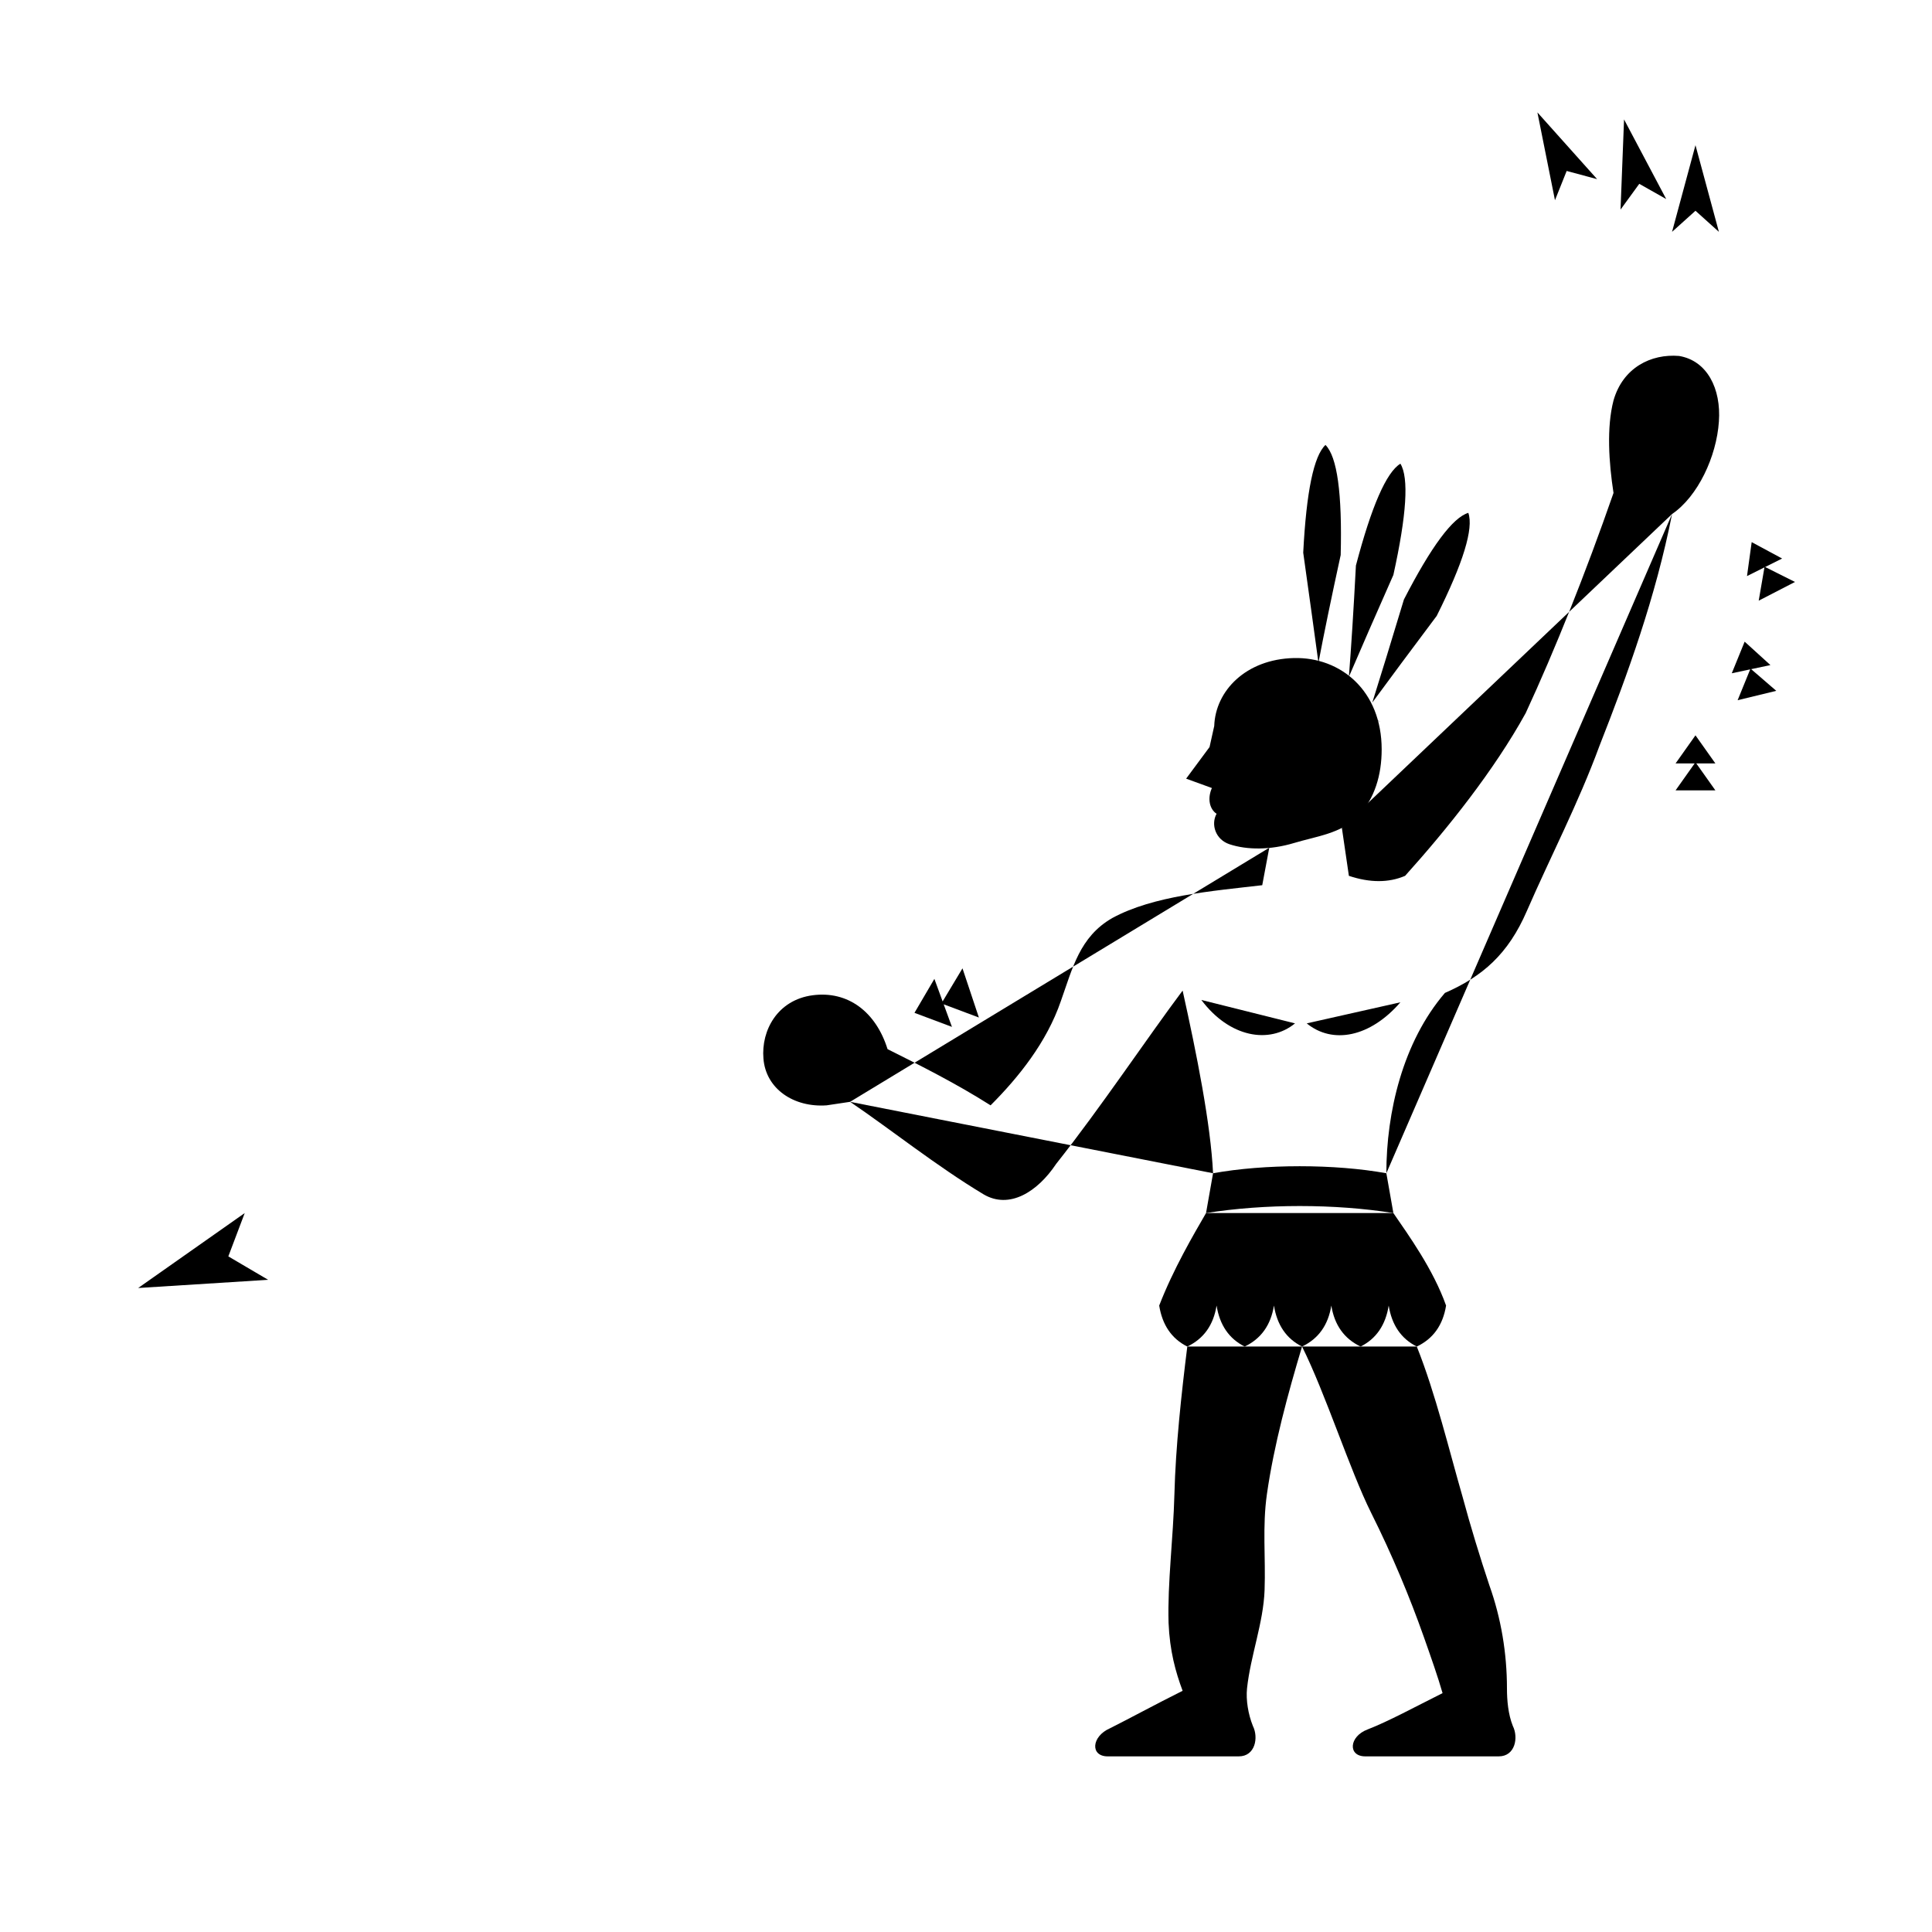
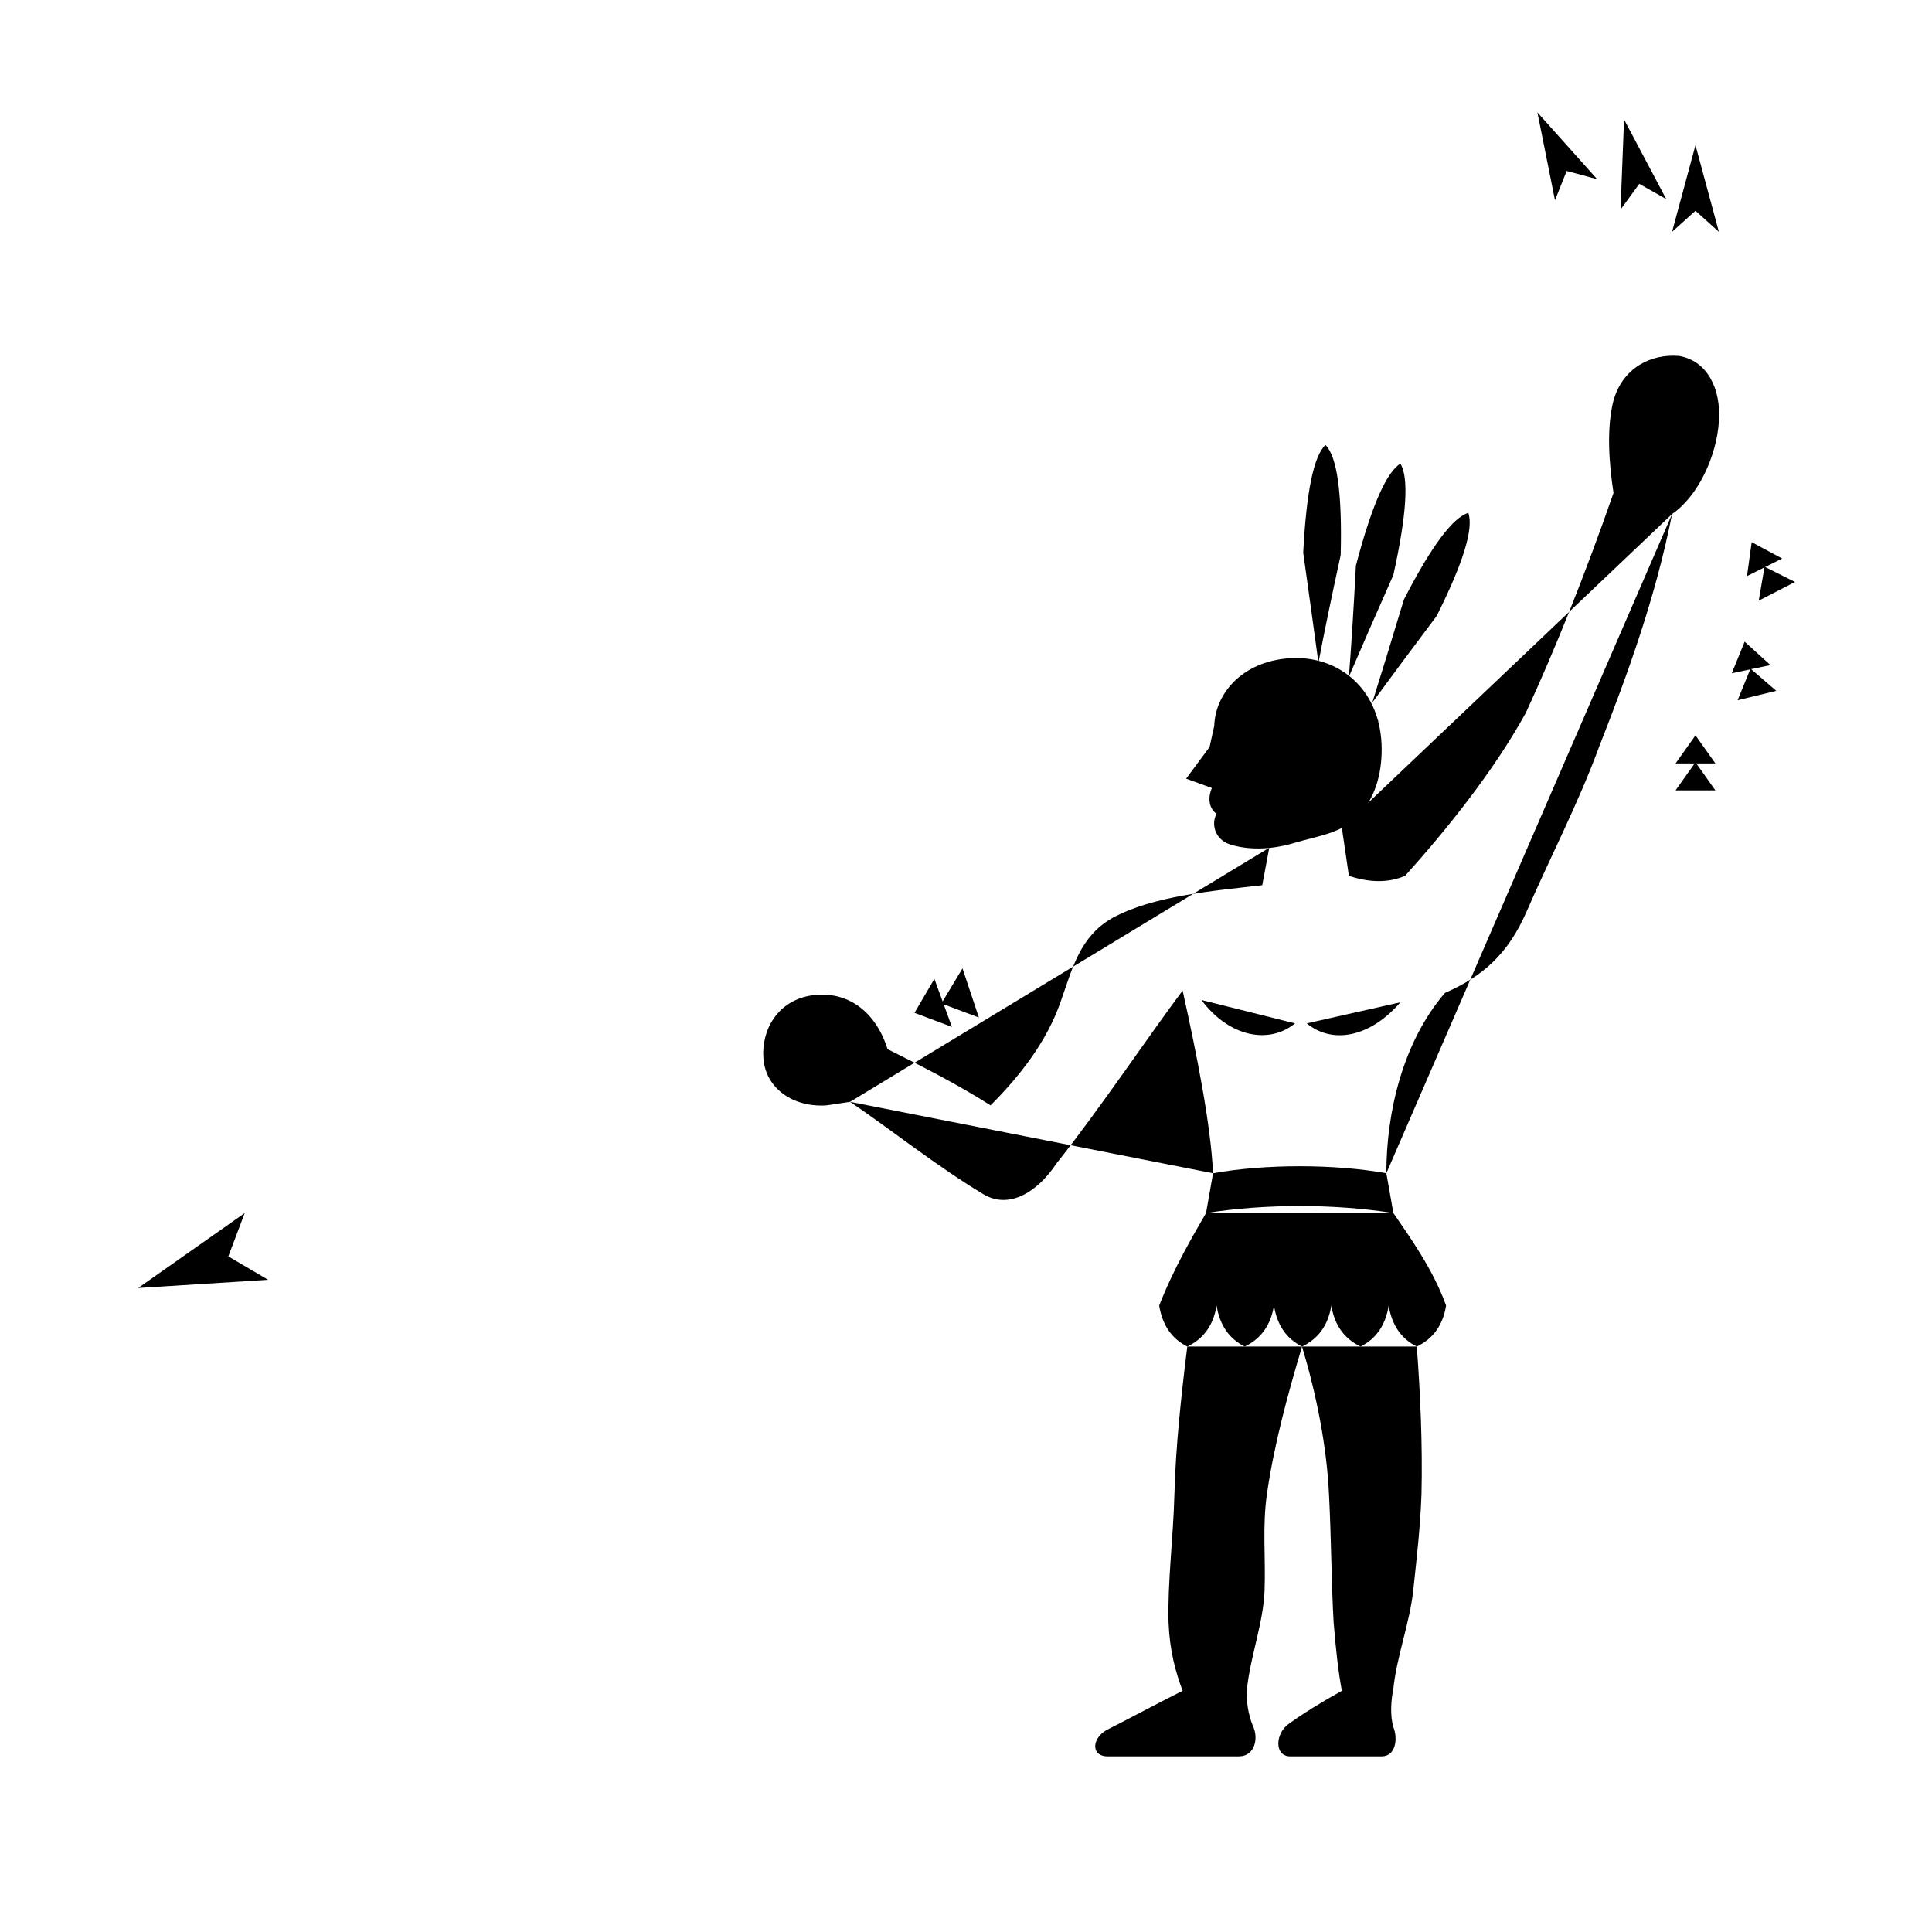
<svg xmlns="http://www.w3.org/2000/svg" viewBox="-70 -185 165 165">
  <g>
    <path d="M 48 -121 C 48 -126 44.5 -128.9 40.5 -128.8 C 36.4 -128.7 33.8 -126 33.7 -123 L 33.3 -121.2 L 31.3 -118.5 L 33.5 -117.7 C 33.1 -116.8 33.3 -115.9 33.9 -115.5 C 33.4 -114.6 33.8 -113.3 35 -112.9 C 36.5 -112.4 38.5 -112.4 40.5 -113 C 42.5 -113.6 44.5 -113.8 46 -115.3 C 47.4 -116.8 48 -118.8 48 -121 Z" />
    <path d="M 42.6 -128.4 Q 42.1 -132.1 41.3 -137.8 Q 41.7 -145.6 43.2 -147 Q 44.7 -145.5 44.5 -137.6 Q 43.3 -132.1 42.6 -128.4 Z M 45.2 -127.2 Q 45.5 -131 45.8 -136.7 Q 47.8 -144.3 49.6 -145.4 Q 50.7 -143.6 49 -135.9 Q 46.7 -130.7 45.2 -127.2 Z M 47.2 -125 Q 48.3 -128.5 49.9 -133.8 Q 53.4 -140.6 55.4 -141.2 Q 56.1 -139.2 52.7 -132.4 Q 49.4 -128 47.2 -125 Z" />
    <path class="fine" d="M 42.6 -129.4 L 43.1 -144.5 M 45.4 -128.2 L 49 -143 M 47.7 -125.9 L 54.3 -139 M 34 -124.6 C 38 -124.2 43 -124.5 47.9 -123.4 M 34.6 -121.4 C 35.4 -121.9 36.4 -121.9 37.1 -121.3" />
  </g>
  <g>
    <path d="M 38.4 -112.6 L 37.8 -109.4 C 33.5 -108.9 28.5 -108.5 25 -106.6 C 22.2 -105 21.6 -102.3 20.6 -99.5 C 19.4 -96 17 -93 14.6 -90.6 C 11.6 -92.5 8.6 -94 5.8 -95.4 C 4.8 -98.6 2.4 -100.4 -0.6 -100 C -3.6 -99.6 -5 -97 -4.8 -94.6 C -4.6 -92 -2.2 -90.4 0.6 -90.6 L 2.6 -90.9" />
    <path d="M 33.6 -84.8 C 33.4 -89 32.2 -95 31 -100.4 C 28 -96.4 24 -90.4 20.2 -85.6 C 18.6 -83.2 16.2 -81.7 14 -83 C 10 -85.4 6 -88.6 2.6 -90.9" />
    <path class="fine" d="M -3.6 -98.2 C -2 -99 0 -98.9 1.4 -97.8" />
    <path d="M 44.6 -114.3 L 45.2 -110.2 C 47 -109.6 48.6 -109.6 50 -110.2 C 53.6 -114.2 57.6 -119.2 60.3 -124.1 C 62.8 -129.5 65.4 -136 67.8 -142.9 C 67.4 -145.5 67.2 -148.5 67.8 -150.8 C 68.6 -153.6 71 -154.8 73.4 -154.6 C 75.8 -154.2 77 -151.8 76.8 -149 C 76.6 -146 75 -142.6 72.8 -141.1" />
    <path d="M 48.4 -84.8 C 48.4 -90 49.8 -96 53.4 -100.2 C 56.6 -101.6 58.8 -103.5 60.4 -107.2 C 62.4 -111.8 64.8 -116.4 66.6 -121.3 C 69 -127.4 71.4 -134 72.8 -141.1" />
    <path class="fine" d="M 68 -150.8 C 69.6 -150.4 71 -150.6 72 -151.4 M 67.6 -147.6 C 69.4 -147.2 70.8 -147.4 71.8 -148.2 M 67.6 -144.6 C 69.2 -144.2 70.4 -144.4 71.4 -145" />
    <path class="fine" d="M 32.6 -99.6 C 35 -96.4 38.4 -95.8 40.6 -97.6 M 41.6 -97.6 C 43.8 -95.8 47 -96.4 49.6 -99.4" />
  </g>
  <g>
    <path d="M 33.6 -84.8 C 38 -85.6 44 -85.6 48.4 -84.8 L 49 -81.4 C 44 -82.2 38 -82.2 33 -81.4 Z" />
    <path d="M 33 -81.4 C 31.9 -79.5 30.2 -76.6 29 -73.5 Q 29.4 -71 31.4 -70 Q 33.5 -71 33.9 -73.5 Q 34.3 -71 36.3 -70 Q 38.4 -71 38.8 -73.5 Q 39.2 -71 41.2 -70 Q 43.3 -71 43.7 -73.5 Q 44.1 -71 46.2 -70 Q 48.2 -71 48.6 -73.5 Q 49 -71 51 -70 Q 53.1 -71 53.5 -73.5 C 52.4 -76.6 50.3 -79.5 49 -81.4" />
    <path class="fine" d="M 38 -81 L 36.3 -72 M 41.2 -81 L 41.2 -72 M 44.5 -81 L 46.2 -72" />
    <path d="M 31.4 -70 C 30.9 -66 30.4 -61.4 30.3 -57.4 C 30.2 -53.6 29.7 -49.8 29.8 -46.4 C 29.9 -44 30.4 -42.2 31 -40.6 C 28.6 -39.4 26.4 -38.2 24.8 -37.4 C 23.2 -36.7 23.1 -35 24.6 -35 L 35.8 -35 C 37.2 -35 37.5 -36.6 37 -37.6 C 36.6 -38.6 36.4 -39.8 36.5 -40.8 C 36.8 -43.6 37.9 -46.4 38 -49.2 C 38.1 -52 37.8 -54.6 38.2 -57.4 C 38.8 -61.6 40 -66 41.2 -70" />
-     <path d="M 41.2 -70 C 43.2 -66 45.3 -59.4 47.1 -55.8 C 48.9 -52.2 50.4 -48.6 51.6 -45.2 C 52.2 -43.5 52.8 -41.8 53.2 -40.4 C 50.8 -39.2 48.6 -38 46.8 -37.3 C 45.2 -36.7 45.1 -35 46.6 -35 L 58 -35 C 59.4 -35 59.7 -36.6 59.2 -37.6 C 58.8 -38.6 58.7 -39.8 58.7 -40.8 C 58.7 -43.8 58.2 -46.8 57.2 -49.6 C 56.4 -52 55.6 -54.6 54.9 -57.2 C 53.8 -61 52.6 -66 51 -70" />
-     <path class="fine" d="M 30.8 -57.6 C 32.6 -56.4 34.6 -56.4 36.4 -57.4 M 48.6 -56.6 C 50.4 -55 52.4 -54.8 54 -55.8" />
+     <path d="M 41.2 -70 C 42.4 -66 43.3 -61.6 43.5 -57.4 C 43.7 -53.6 43.7 -49.8 43.9 -46.4 C 44.1 -44 44.3 -42.2 44.6 -40.6 C 42.8 -39.6 41.2 -38.6 40.1 -37.8 C 38.9 -37 38.8 -35 40.2 -35 L 48 -35 C 49.2 -35 49.4 -36.5 49 -37.5 C 48.7 -38.5 48.8 -39.8 49 -40.8 C 49.3 -43.6 50.4 -46.4 50.7 -49.2 C 51 -52 51.3 -54.6 51.4 -57.4 C 51.5 -61.6 51.3 -66 51 -70" />
+     <path class="fine" d="M 30.8 -57.6 C 32.6 -56.4 34.6 -56.4 36.4 -57.4 M 44 -57.6 C 45.8 -56.4 47.8 -56.4 49.6 -57.4" />
  </g>
  <g>
    <path d="M -4.7 -94 L -50.5 -77.7 M 4.9 -97.4 L 12.9 -100.2" />
    <path d="M -58.2 -75 L -47.1 -75.7 L -50.5 -77.7 L -49.1 -81.4 Z" />
    <path class="fine" d="M 12.2 -102.3 L 10.4 -99.3 L 13.6 -98.1 M 9.8 -101.4 L 8.1 -98.5 L 11.3 -97.3" />
  </g>
  <g>
    <path d="M 63.8 -170.4 L 71.7 -154.5 M 76.1 -145.8 L 81.8 -134.5 M 70 -169.3 L 73.4 -154.6 M 75.7 -144.7 L 80 -125.6 M 74.8 -167 L 74.8 -154.1 M 74.8 -143.2 L 74.8 -117.5" />
    <path d="M 61.3 -175.4 L 62.8 -167.9 L 63.8 -170.4 L 66.4 -169.7 Z M 68.7 -174.8 L 68.4 -167.1 L 70 -169.3 L 72.3 -168 Z M 74.8 -172.6 L 72.8 -165.2 L 74.8 -167 L 76.8 -165.2 Z" />
    <path class="fine" d="M 83.3 -135.3 L 80.7 -136.6 L 80.2 -133.7 M 82.2 -137.3 L 79.6 -138.7 L 79.2 -135.8 M 81.7 -126 L 79.5 -127.9 L 78.4 -125.2 M 81.2 -128.2 L 79 -130.2 L 77.9 -127.5 M 76.5 -117.5 L 74.8 -119.9 L 73.1 -117.5 M 76.5 -119.8 L 74.8 -122.2 L 73.1 -119.8" />
  </g>
</svg>
